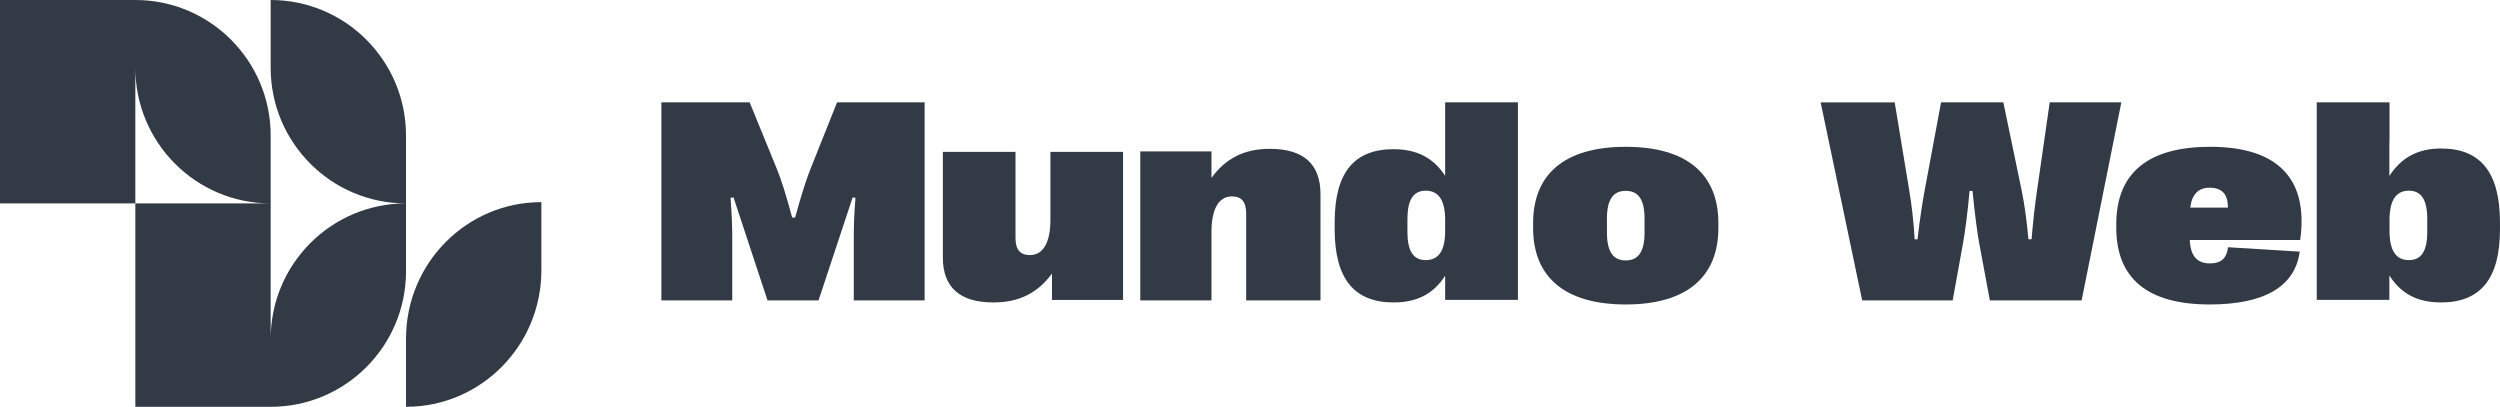
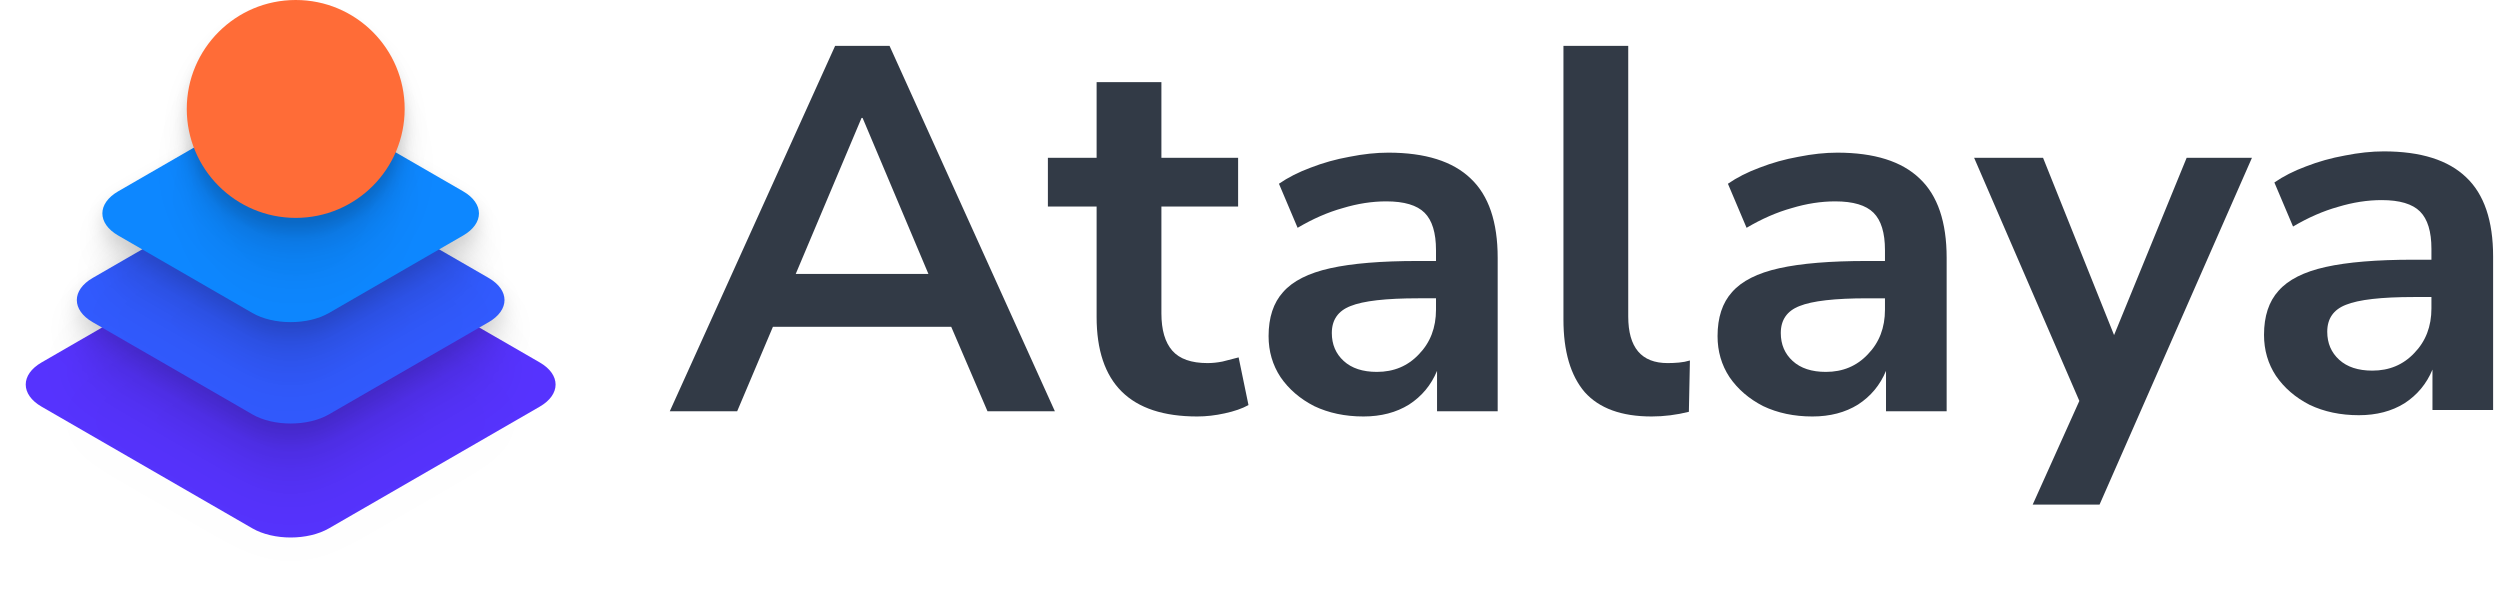
- <svg xmlns="http://www.w3.org/2000/svg" width="979" height="159" overflow="hidden">
+ <svg xmlns="http://www.w3.org/2000/svg" width="654" height="155" viewBox="0 0 654 155" fill="none">
+   <rect width="86.808" height="86.808" rx="11.574" transform="matrix(0.866025 -0.5 -0.866025 -0.5 76.0352 144)" fill="#5633FE" />
+   <g filter="url(#filter0_dddd_48_788)">
+     <rect width="71.376" height="71.376" rx="11.574" transform="matrix(0.866025 -0.5 -0.866025 -0.5 76.0381 114.183)" fill="#315AFE" />
+   </g>
+   <g filter="url(#filter1_dddd_48_788)">
+     <rect width="63.659" height="63.659" rx="11.574" transform="matrix(0.866025 -0.5 -0.866025 -0.5 76.0381 87.6592)" fill="#0D87FF" />
+   </g>
+   <g filter="url(#filter2_dddd_48_788)">
+     <circle cx="77.359" cy="28.5" r="28.5" fill="#FF6C37" />
+   </g>
+   <path d="M617.079 108.617C612.288 108.617 607.994 107.713 604.198 105.905C600.492 104.007 597.554 101.476 595.384 98.312C593.305 95.148 592.266 91.578 592.266 87.6C592.266 82.719 593.531 78.877 596.062 76.075C598.593 73.182 602.706 71.103 608.401 69.838C614.096 68.572 621.734 67.939 631.316 67.939H636.062V65.092C636.062 60.572 635.068 57.318 633.079 55.329C631.09 53.341 627.746 52.346 623.045 52.346C619.339 52.346 615.542 52.934 611.655 54.109C607.768 55.194 603.836 56.911 599.859 59.261L594.977 47.736C597.328 46.109 600.085 44.708 603.249 43.533C606.503 42.267 609.893 41.318 613.418 40.685C617.034 39.962 620.424 39.601 623.588 39.601C633.26 39.601 640.446 41.861 645.147 46.38C649.847 50.81 652.198 57.725 652.198 67.126V107.261H636.333V96.685C634.797 100.391 632.356 103.329 629.011 105.499C625.667 107.578 621.689 108.617 617.079 108.617ZM620.604 96.956C625.034 96.956 628.695 95.42 631.588 92.346C634.571 89.273 636.062 85.386 636.062 80.685V77.702H631.452C622.955 77.702 617.034 78.38 613.689 79.736C610.435 81.002 608.808 83.352 608.808 86.787C608.808 89.77 609.847 92.211 611.927 94.109C614.006 96.007 616.898 96.956 620.604 96.956Z" fill="#323a46" />
+   <path d="M531.753 132L543.956 104.881L516.431 41.288H534.465L553.041 87.661L572.024 41.288H589.108L549.244 132H531.753Z" fill="#323a46" />
+   <path d="M474.125 108.95C469.334 108.95 465.04 108.046 461.244 106.238C457.537 104.34 454.6 101.809 452.43 98.645C450.351 95.481 449.312 91.911 449.312 87.933C449.312 83.052 450.577 79.21 453.108 76.408C455.639 73.515 459.752 71.436 465.447 70.171C471.142 68.905 478.78 68.272 488.362 68.272H493.108V65.425C493.108 60.905 492.114 57.651 490.125 55.662C488.136 53.674 484.792 52.679 480.091 52.679C476.385 52.679 472.588 53.267 468.701 54.442C464.814 55.527 460.882 57.244 456.905 59.594L452.023 48.069C454.374 46.442 457.131 45.041 460.295 43.866C463.549 42.6 466.939 41.651 470.464 41.018C474.08 40.295 477.47 39.934 480.633 39.934C490.306 39.934 497.492 42.194 502.193 46.713C506.893 51.143 509.243 58.058 509.243 67.459V107.594H493.379V97.018C491.842 100.724 489.402 103.662 486.057 105.832C482.713 107.911 478.735 108.95 474.125 108.95ZM477.65 97.289C482.08 97.289 485.741 95.753 488.633 92.679C491.616 89.606 493.108 85.719 493.108 81.018V78.035H488.498C480.001 78.035 474.08 78.713 470.735 80.069C467.481 81.335 465.854 83.685 465.854 87.12C465.854 90.103 466.893 92.544 468.972 94.442C471.052 96.34 473.944 97.289 477.65 97.289Z" fill="#323a46" />
+   <path d="M432.048 108.949C424.183 108.949 418.353 106.825 414.556 102.576C410.85 98.237 408.997 91.909 408.997 83.593V12H425.946V82.779C425.946 90.915 429.381 94.983 436.251 94.983C437.246 94.983 438.24 94.938 439.234 94.847C440.229 94.757 441.178 94.576 442.082 94.305L441.81 107.728C438.556 108.542 435.302 108.949 432.048 108.949Z" fill="#323a46" />
+   <path d="M356.675 108.949C351.884 108.949 347.59 108.045 343.793 106.237C340.087 104.339 337.149 101.808 334.98 98.644C332.901 95.48 331.861 91.91 331.861 87.932C331.861 83.051 333.127 79.209 335.658 76.407C338.189 73.514 342.302 71.435 347.997 70.17C353.692 68.904 361.33 68.272 370.912 68.272H375.658V65.424C375.658 60.904 374.663 57.65 372.675 55.661C370.686 53.673 367.341 52.678 362.641 52.678C358.935 52.678 355.138 53.266 351.251 54.441C347.364 55.526 343.432 57.243 339.455 59.594L334.573 48.068C336.923 46.441 339.681 45.04 342.844 43.865C346.099 42.599 349.488 41.65 353.014 41.017C356.63 40.294 360.019 39.933 363.183 39.933C372.856 39.933 380.042 42.193 384.742 46.712C389.443 51.142 391.793 58.057 391.793 67.458V107.593H375.929V97.017C374.392 100.723 371.952 103.661 368.607 105.831C365.262 107.91 361.285 108.949 356.675 108.949ZM360.2 97.288C364.63 97.288 368.291 95.752 371.183 92.678C374.166 89.605 375.658 85.718 375.658 81.017V78.034H371.048C362.55 78.034 356.63 78.712 353.285 80.068C350.031 81.334 348.404 83.684 348.404 87.119C348.404 90.102 349.443 92.543 351.522 94.441C353.601 96.339 356.494 97.288 360.2 97.288Z" fill="#323a46" />
+   <path d="M313.179 108.949C295.642 108.949 286.874 100.272 286.874 82.916V54.034H274.128V41.289H286.874V21.492H303.823V41.289H323.89V54.034H303.823V81.966C303.823 86.305 304.772 89.56 306.67 91.729C308.568 93.899 311.642 94.983 315.89 94.983C317.156 94.983 318.467 94.848 319.823 94.577C321.179 94.215 322.58 93.853 324.026 93.492L326.602 105.966C324.975 106.87 322.896 107.594 320.365 108.136C317.924 108.678 315.529 108.949 313.179 108.949Z" fill="#323a46" />
+   <path d="M175.213 107.593L218.467 12H232.704L275.958 107.593H258.331L248.84 85.491H202.196L192.84 107.593H175.213ZM225.382 30.847L208.162 71.661H242.874L225.653 30.847H225.382Z" fill="#323a46" />
  <defs>
-     <clipPath id="clip0">
-       <rect x="0" y="0" width="979" height="159" />
-     </clipPath>
+     <filter id="filter0_dddd_48_788" x="7.558" y="43.786" width="136.961" height="110.893" filterUnits="userSpaceOnUse" color-interpolation-filters="sRGB">
+       <feFlood flood-opacity="0" result="BackgroundImageFix" />
+       <feColorMatrix in="SourceAlpha" type="matrix" values="0 0 0 0 0 0 0 0 0 0 0 0 0 0 0 0 0 0 127 0" result="hardAlpha" />
+       <feOffset dy="1.929" />
+       <feGaussianBlur stdDeviation="2.17" />
+       <feColorMatrix type="matrix" values="0 0 0 0 0 0 0 0 0 0 0 0 0 0 0 0 0 0 0.1 0" />
+       <feBlend mode="normal" in2="BackgroundImageFix" result="effect1_dropShadow_48_788" />
+       <feColorMatrix in="SourceAlpha" type="matrix" values="0 0 0 0 0 0 0 0 0 0 0 0 0 0 0 0 0 0 127 0" result="hardAlpha" />
+       <feOffset dy="7.716" />
+       <feGaussianBlur stdDeviation="3.858" />
+       <feColorMatrix type="matrix" values="0 0 0 0 0 0 0 0 0 0 0 0 0 0 0 0 0 0 0.09 0" />
+       <feBlend mode="normal" in2="effect1_dropShadow_48_788" result="effect2_dropShadow_48_788" />
+       <feColorMatrix in="SourceAlpha" type="matrix" values="0 0 0 0 0 0 0 0 0 0 0 0 0 0 0 0 0 0 127 0" result="hardAlpha" />
+       <feOffset dy="17.844" />
+       <feGaussianBlur stdDeviation="5.305" />
+       <feColorMatrix type="matrix" values="0 0 0 0 0 0 0 0 0 0 0 0 0 0 0 0 0 0 0.05 0" />
+       <feBlend mode="normal" in2="effect2_dropShadow_48_788" result="effect3_dropShadow_48_788" />
+       <feColorMatrix in="SourceAlpha" type="matrix" values="0 0 0 0 0 0 0 0 0 0 0 0 0 0 0 0 0 0 127 0" result="hardAlpha" />
+       <feOffset dy="31.347" />
+       <feGaussianBlur stdDeviation="6.269" />
+       <feColorMatrix type="matrix" values="0 0 0 0 0 0 0 0 0 0 0 0 0 0 0 0 0 0 0.01 0" />
+       <feBlend mode="normal" in2="effect3_dropShadow_48_788" result="effect4_dropShadow_48_788" />
+       <feBlend mode="normal" in="SourceGraphic" in2="effect4_dropShadow_48_788" result="shape" />
+     </filter>
+     <filter id="filter1_dddd_48_788" x="15.779" y="25.39" width="120.518" height="97.88" filterUnits="userSpaceOnUse" color-interpolation-filters="sRGB">
+       <feFlood flood-opacity="0" result="BackgroundImageFix" />
+       <feColorMatrix in="SourceAlpha" type="matrix" values="0 0 0 0 0 0 0 0 0 0 0 0 0 0 0 0 0 0 127 0" result="hardAlpha" />
+       <feOffset dy="2" />
+       <feGaussianBlur stdDeviation="2" />
+       <feColorMatrix type="matrix" values="0 0 0 0 0 0 0 0 0 0 0 0 0 0 0 0 0 0 0.1 0" />
+       <feBlend mode="normal" in2="BackgroundImageFix" result="effect1_dropShadow_48_788" />
+       <feColorMatrix in="SourceAlpha" type="matrix" values="0 0 0 0 0 0 0 0 0 0 0 0 0 0 0 0 0 0 127 0" result="hardAlpha" />
+       <feOffset dy="7" />
+       <feGaussianBlur stdDeviation="3.5" />
+       <feColorMatrix type="matrix" values="0 0 0 0 0 0 0 0 0 0 0 0 0 0 0 0 0 0 0.09 0" />
+       <feBlend mode="normal" in2="effect1_dropShadow_48_788" result="effect2_dropShadow_48_788" />
+       <feColorMatrix in="SourceAlpha" type="matrix" values="0 0 0 0 0 0 0 0 0 0 0 0 0 0 0 0 0 0 127 0" result="hardAlpha" />
+       <feOffset dy="16" />
+       <feGaussianBlur stdDeviation="4.5" />
+       <feColorMatrix type="matrix" values="0 0 0 0 0 0 0 0 0 0 0 0 0 0 0 0 0 0 0.05 0" />
+       <feBlend mode="normal" in2="effect2_dropShadow_48_788" result="effect3_dropShadow_48_788" />
+       <feColorMatrix in="SourceAlpha" type="matrix" values="0 0 0 0 0 0 0 0 0 0 0 0 0 0 0 0 0 0 127 0" result="hardAlpha" />
+       <feOffset dy="28" />
+       <feGaussianBlur stdDeviation="5.5" />
+       <feColorMatrix type="matrix" values="0 0 0 0 0 0 0 0 0 0 0 0 0 0 0 0 0 0 0.01 0" />
+       <feBlend mode="normal" in2="effect3_dropShadow_48_788" result="effect4_dropShadow_48_788" />
+       <feBlend mode="normal" in="SourceGraphic" in2="effect4_dropShadow_48_788" result="shape" />
+     </filter>
+     <filter id="filter2_dddd_48_788" x="39.859" y="0" width="75" height="90" filterUnits="userSpaceOnUse" color-interpolation-filters="sRGB">
+       <feFlood flood-opacity="0" result="BackgroundImageFix" />
+       <feColorMatrix in="SourceAlpha" type="matrix" values="0 0 0 0 0 0 0 0 0 0 0 0 0 0 0 0 0 0 127 0" result="hardAlpha" />
+       <feOffset dy="3" />
+       <feGaussianBlur stdDeviation="1.5" />
+       <feColorMatrix type="matrix" values="0 0 0 0 0 0 0 0 0 0 0 0 0 0 0 0 0 0 0.1 0" />
+       <feBlend mode="normal" in2="BackgroundImageFix" result="effect1_dropShadow_48_788" />
+       <feColorMatrix in="SourceAlpha" type="matrix" values="0 0 0 0 0 0 0 0 0 0 0 0 0 0 0 0 0 0 127 0" result="hardAlpha" />
+       <feOffset dy="6" />
+       <feGaussianBlur stdDeviation="3" />
+       <feColorMatrix type="matrix" values="0 0 0 0 0 0 0 0 0 0 0 0 0 0 0 0 0 0 0.09 0" />
+       <feBlend mode="normal" in2="effect1_dropShadow_48_788" result="effect2_dropShadow_48_788" />
+       <feColorMatrix in="SourceAlpha" type="matrix" values="0 0 0 0 0 0 0 0 0 0 0 0 0 0 0 0 0 0 127 0" result="hardAlpha" />
+       <feOffset dy="15" />
+       <feGaussianBlur stdDeviation="4.5" />
+       <feColorMatrix type="matrix" values="0 0 0 0 0 0 0 0 0 0 0 0 0 0 0 0 0 0 0.05 0" />
+       <feBlend mode="normal" in2="effect2_dropShadow_48_788" result="effect3_dropShadow_48_788" />
+       <feColorMatrix in="SourceAlpha" type="matrix" values="0 0 0 0 0 0 0 0 0 0 0 0 0 0 0 0 0 0 127 0" result="hardAlpha" />
+       <feOffset dy="24" />
+       <feGaussianBlur stdDeviation="4.5" />
+       <feColorMatrix type="matrix" values="0 0 0 0 0 0 0 0 0 0 0 0 0 0 0 0 0 0 0.01 0" />
+       <feBlend mode="normal" in2="effect3_dropShadow_48_788" result="effect4_dropShadow_48_788" />
+       <feBlend mode="normal" in="SourceGraphic" in2="effect4_dropShadow_48_788" result="shape" />
+     </filter>
  </defs>
-   <g clip-path="url(#clip0)">
-     <rect x="0" y="0" width="979" height="159.307" fill="#000000" fill-opacity="0" />
-     <path d="M158.996 79.653 158.996 53.102C158.996 23.773 135.269 0 105.996 0L105.996 26.551C105.996 55.88 129.728 79.653 158.996 79.653 129.724 79.653 105.996 103.427 105.996 132.756L105.996 79.653 105.996 53.102C105.996 23.773 82.269 0 52.996 0L0 0 0 79.653 53 79.653 53 26.551C53 55.88 76.728 79.653 106 79.653L53 79.653 53 159.307 106 159.307C135.272 159.307 159 135.533 159 106.205L159 79.653 158.996 79.653Z" fill="#323a46" fill-rule="evenodd" />
-     <path d="M212 79.153C182.727 79.153 159 103.075 159 132.589L159 159.307C188.272 159.307 212 135.384 212 105.871L212 79.153Z" fill="#323a46" fill-rule="evenodd" />
-     <g>
-       <g>
-         <g>
-           <g>
-             <path d="M329.67 146.036 329.67 68.472 364.17 68.472 374.801 94.509C376.297 98.165 378.397 104.536 380.783 113.567L381.95 113.567C384.386 104.536 386.548 98.052 387.987 94.454L398.343 68.467 432.568 68.467 432.568 146.031 404.881 146.031 404.881 121.486C404.881 117.11 404.992 112.455 405.542 105.861L404.438 105.693 391.093 146.026 371.157 146.026 357.868 105.693 356.706 105.861C357.202 112.455 357.372 117.11 357.372 121.486L357.372 146.031 329.67 146.031 329.67 146.036Z" fill="#323a46" fill-rule="evenodd" transform="matrix(1.0018 0 0 1 -71.2643 -28.3897)" />
-             <path d="M670.422 117.639 670.422 115.805C670.422 96.618 682.678 85.88 706.634 85.88 730.597 85.88 742.846 96.613 742.846 115.805L742.846 117.639C742.846 136.77 730.538 147.619 706.634 147.619 682.678 147.615 670.422 136.77 670.422 117.639ZM713.979 119.53 713.979 113.97C713.979 106.571 711.605 103.125 706.634 103.125 701.667 103.125 699.289 106.576 699.289 113.97L699.289 119.53C699.289 126.873 701.663 130.374 706.634 130.374 711.605 130.374 713.979 126.868 713.979 119.53Z" fill="#323a46" fill-rule="evenodd" transform="matrix(1.0018 0 0 1 -71.2643 -28.3897)" />
-             <path d="M652.977 68.467 636.046 68.467 636.046 82.782 636.046 97.234C631.534 90.327 625.119 86.813 615.917 86.813 600.392 86.813 592.852 95.988 592.852 115.494L592.852 118.147C592.852 137.435 600.392 146.828 615.917 146.828 625.34 146.828 631.696 143.192 636.046 136.326L636.046 145.83 636.101 145.83 652.977 145.83 664.485 145.83 664.485 68.467 652.977 68.467ZM628.451 130.249C623.623 130.249 621.3 126.714 621.3 119.307L621.3 114.111C621.3 106.652 623.623 103.057 628.451 103.057 633.552 103.057 636.046 106.87 636.046 114.663L636.046 118.754C636.046 126.492 633.552 130.249 628.451 130.249Z" fill="#323a46" fill-rule="evenodd" transform="matrix(1.0018 0 0 1 -71.2643 -28.3897)" />
-             <path d="M567.519 86.672C557.479 86.672 550.26 90.405 544.692 98.049L544.692 88.561C544.696 88.271 544.696 87.976 544.692 87.67L524.769 87.67 516.866 87.67 516.866 146.032 524.769 146.032 544.692 146.032 544.692 119.244C544.692 110.297 547.518 105.296 552.674 105.296 556.494 105.296 558.267 107.465 558.267 112.023L558.267 146.036 587.312 146.036 587.312 104.41C587.312 92.452 580.493 86.672 567.519 86.672Z" fill="#323a46" fill-rule="evenodd" transform="matrix(1.0018 0 0 1 -71.2643 -28.3897)" />
-             <path d="M505.511 87.864 482.351 87.864 481.738 87.864 481.738 114.475C481.738 123.364 478.908 128.276 473.7 128.276 469.924 128.276 468.096 126.121 468.096 121.593L468.096 87.859 439.692 87.859 439.692 129.212C439.692 141.03 446.46 146.828 459.441 146.828 469.501 146.828 476.763 143.114 482.351 135.521L482.351 144.237C482.336 144.754 482.336 145.28 482.351 145.836L505.511 145.836 510.138 145.836 510.138 87.859 505.511 87.859 505.511 87.864Z" fill="#323a46" fill-rule="evenodd" transform="matrix(1.0018 0 0 1 -71.2643 -28.3897)" />
-             <path d="M799.064 146.036 782.818 68.477 811.764 68.477 817.471 103.046C818.362 108.366 819.133 114.736 819.581 122.102L820.689 122.102C821.52 114.787 822.517 108.087 823.515 102.767L829.894 68.472 854.234 68.472 861.385 102.929C862.493 108.249 863.38 114.787 864.048 122.097L865.263 122.097C865.877 114.782 866.597 108.523 867.377 103.203L872.363 68.467 900.36 68.467 884.838 146.026 848.966 146.026 844.803 123.645C844.138 120.102 843.029 112.011 842.195 103.148L841.035 103.148C840.255 112.011 839.151 119.99 838.482 123.589L834.434 146.026 799.064 146.026 799.064 146.036Z" fill="#323a46" fill-rule="evenodd" transform="matrix(1.0018 0 0 1 -71.2643 -28.3897)" />
-             <path d="M970.251 122.366 927.117 122.366C927.339 128.538 929.943 131.545 934.981 131.545 939.188 131.545 941.519 129.71 942.069 125.205L970.085 126.928C968.257 140.555 956.352 147.619 934.87 147.619 910.562 147.619 898.381 137.386 898.381 117.586L898.381 116.194C898.381 96.227 910.673 85.88 935.096 85.88 958.79 85.88 970.805 95.946 970.805 114.971 970.805 117.418 970.639 119.864 970.251 122.366ZM942.014 109.686 942.014 109.518C942.014 104.345 939.631 101.899 934.815 101.899 930.442 101.899 927.948 104.513 927.283 109.686L942.014 109.686Z" fill="#323a46" fill-rule="evenodd" transform="matrix(1.0018 0 0 1 -71.2643 -28.3897)" />
-             <path d="M1025.31 86.538C1016.08 86.538 1009.65 90.285 1005.13 97.303L1005.13 85.257C1005.17 84.452 1005.19 83.632 1005.19 82.781L1005.19 68.467 1005.13 68.467 989.869 68.467 976.742 68.467 976.742 145.83 989.869 145.83 1005.13 145.83 1005.13 136.24C1009.48 143.162 1015.85 146.828 1025.31 146.828 1040.84 146.828 1048.37 137.435 1048.37 118.149L1048.37 115.496C1048.37 95.986 1040.84 86.538 1025.31 86.538ZM1019.94 119.308C1019.94 126.711 1017.61 130.25 1012.78 130.25 1007.68 130.25 1005.19 126.493 1005.19 118.756L1005.19 114.665C1005.19 106.872 1007.68 103.06 1012.78 103.06 1017.6 103.06 1019.94 106.65 1019.94 114.113L1019.94 119.308Z" fill="#323a46" fill-rule="evenodd" transform="matrix(1.0018 0 0 1 -71.2643 -28.3897)" />
-           </g>
-         </g>
-       </g>
-     </g>
-   </g>
</svg>
